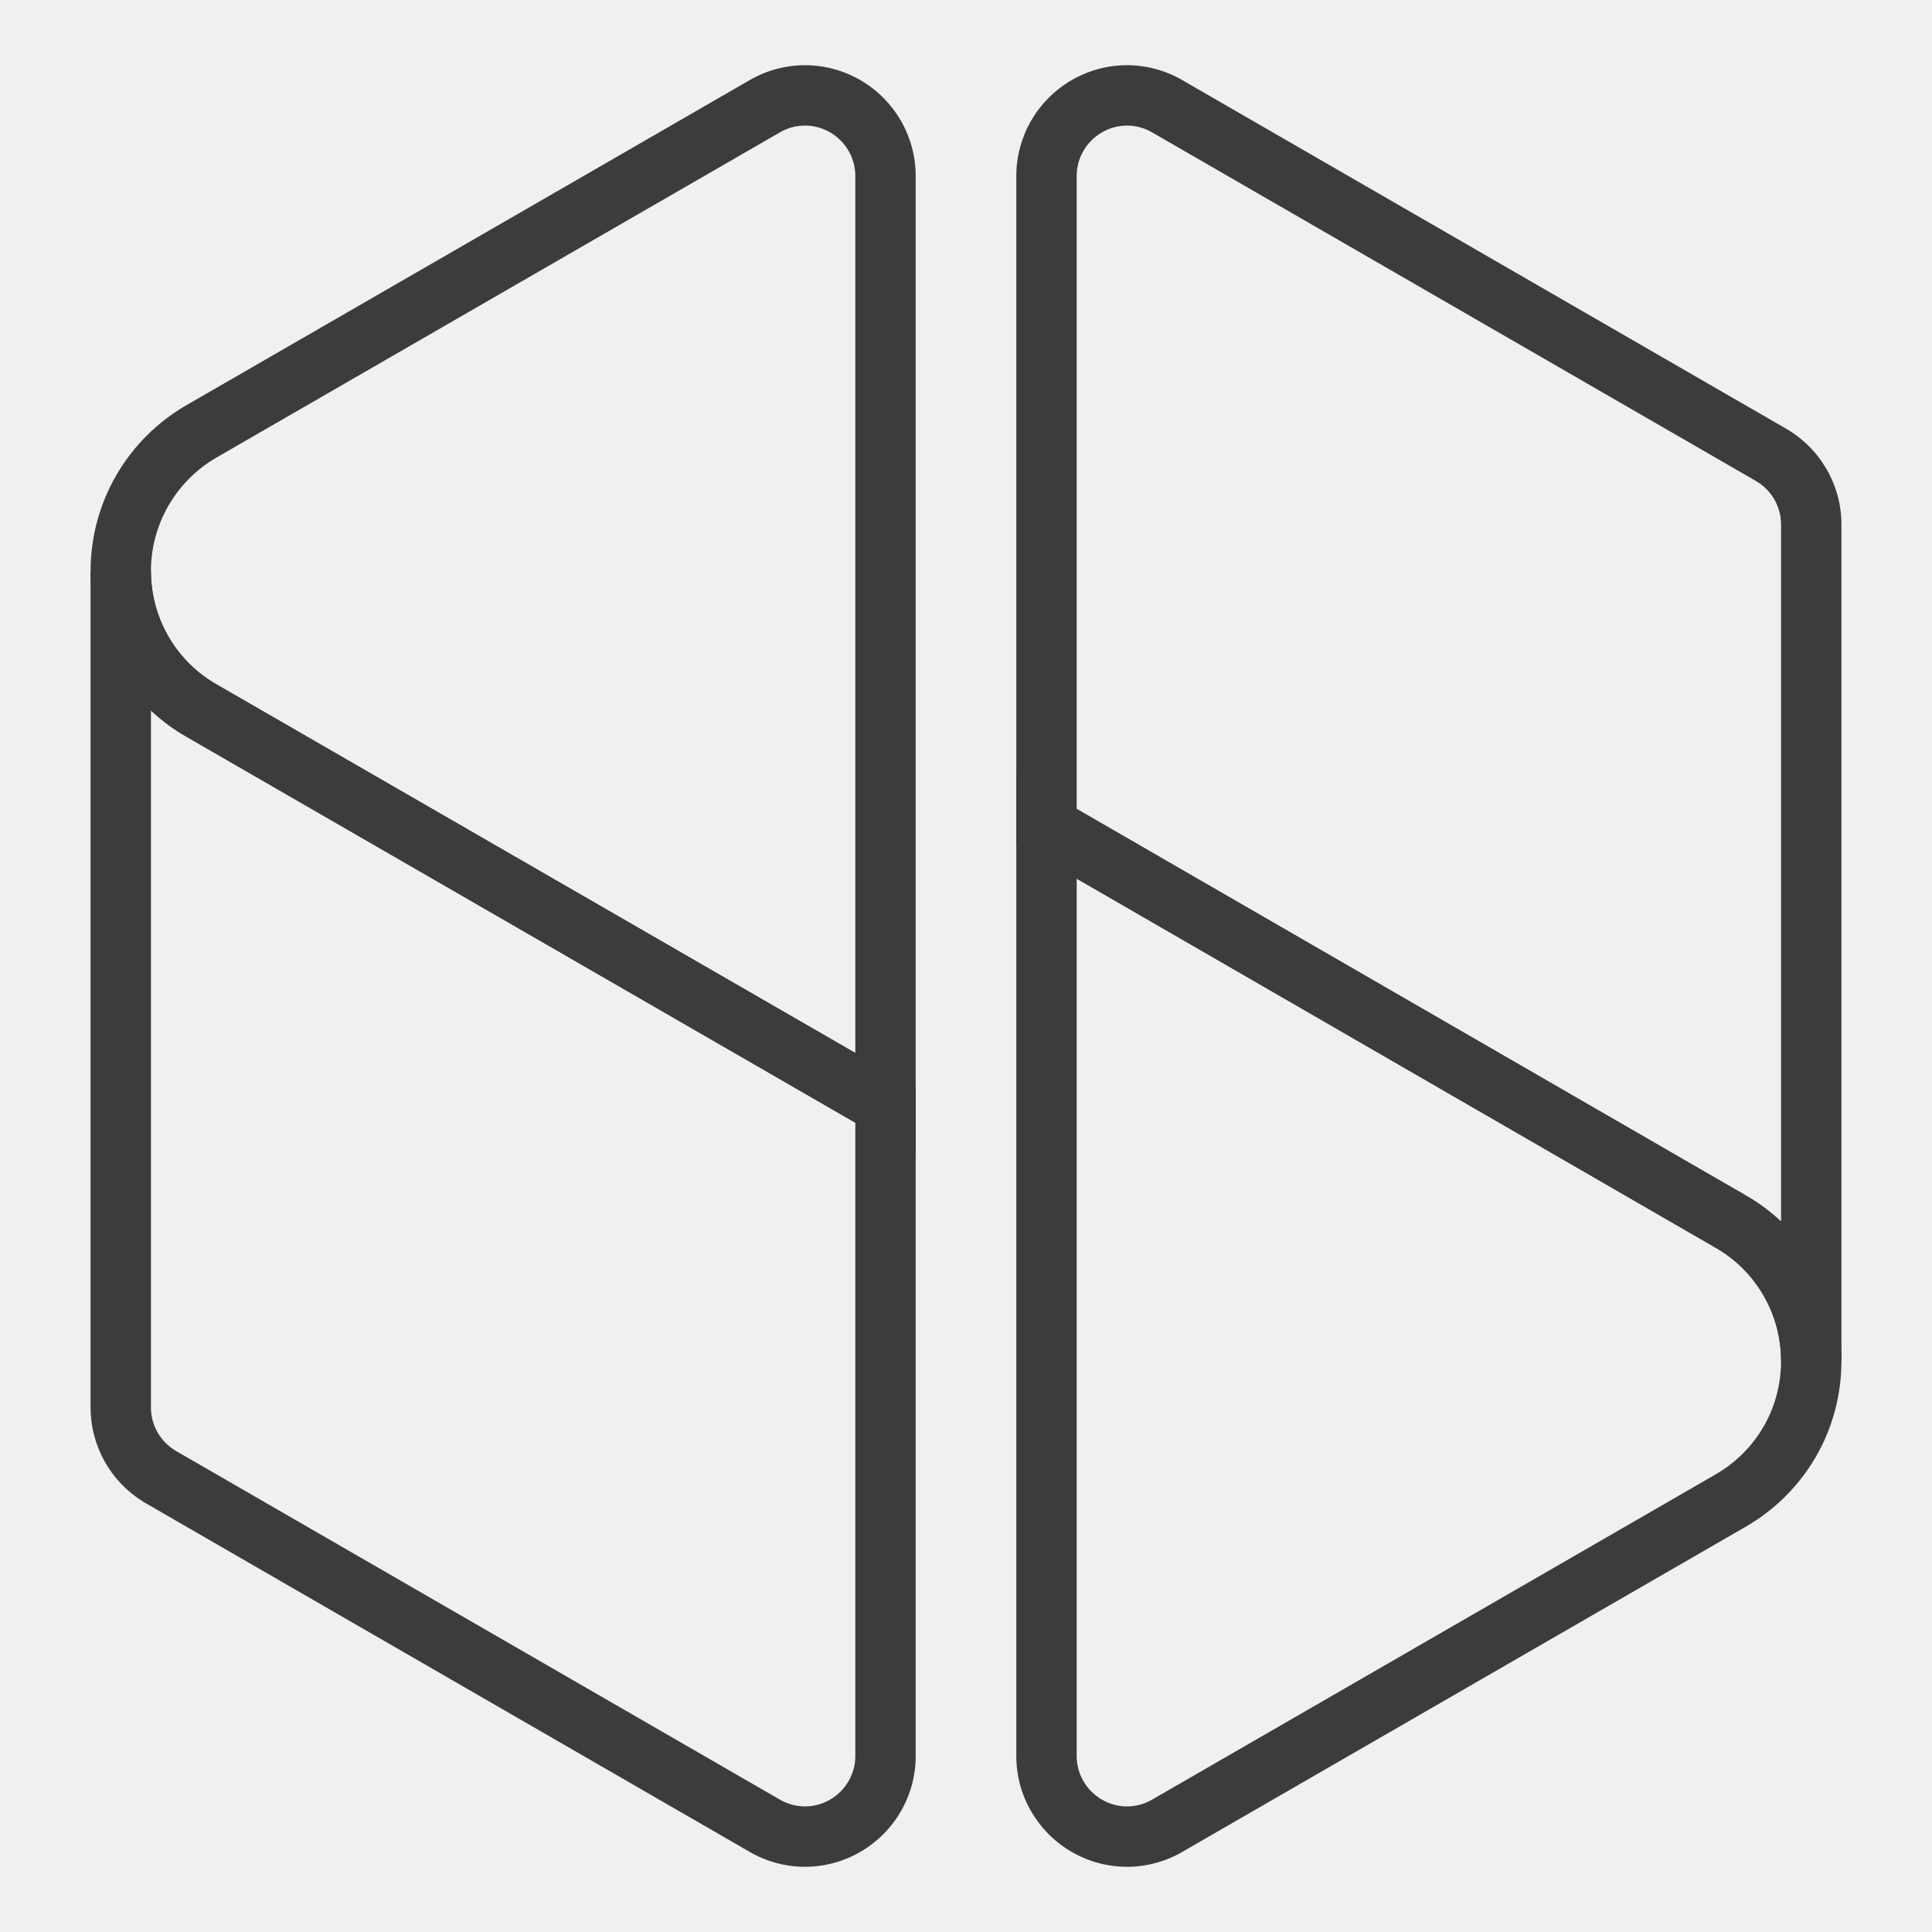
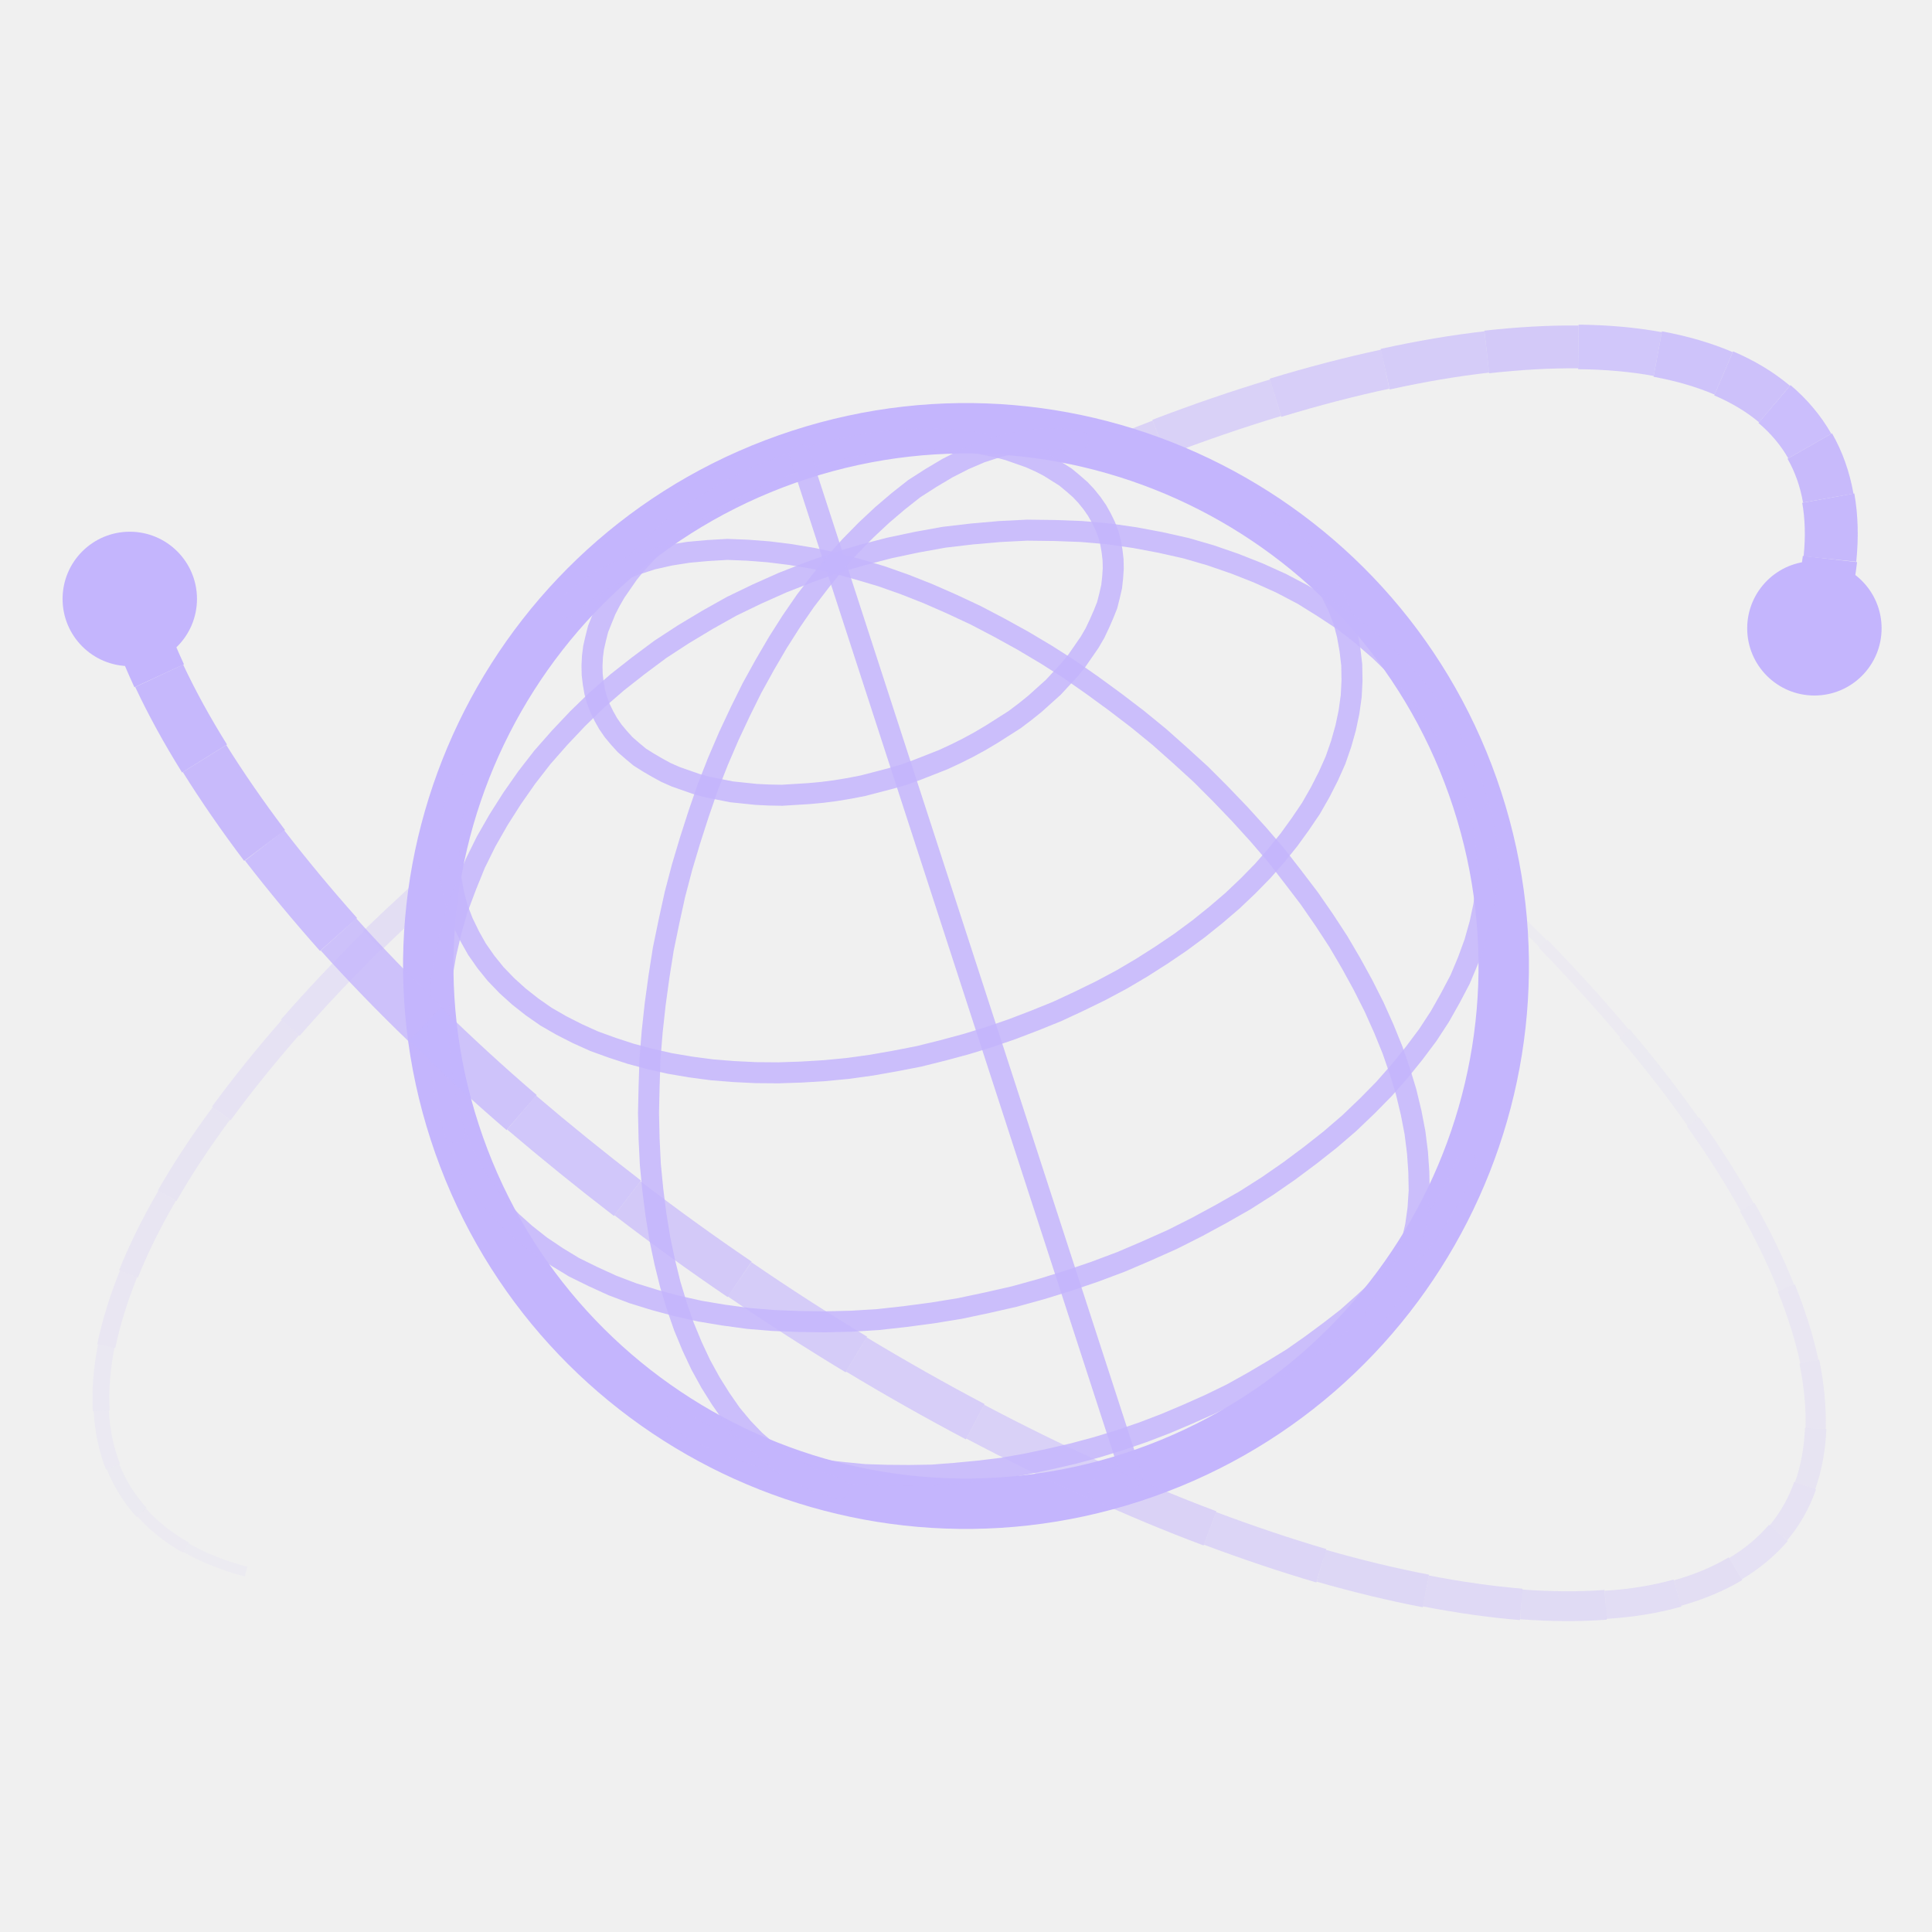
- <svg xmlns="http://www.w3.org/2000/svg" width="128" height="128" viewBox="0 0 128 128" fill="none">
-   <path d="M6 93.253V37.84H10C10 40.883 11.586 43.639 14.084 45.185L14.329 45.332L14.333 45.334L60.667 72.071V116.347C60.667 118.957 59.27 121.374 57.004 122.689C54.731 124.009 51.94 124.01 49.667 122.692L9.667 99.599L9.452 99.47C7.31 98.129 6 95.781 6 93.253ZM10 93.253C10 94.43 10.631 95.533 11.671 96.137L51.667 119.228L51.671 119.23C52.703 119.83 53.964 119.83 54.996 119.23C56.036 118.626 56.667 117.523 56.667 116.347V74.382L12.334 48.799C11.485 48.311 10.703 47.73 10 47.071V93.253Z" fill="#3C3C3C" />
-   <path d="M56.667 11.653C56.667 10.477 56.036 9.374 54.996 8.77C53.964 8.17 52.703 8.17 51.671 8.77L51.666 8.772L14.333 30.319C11.645 31.883 10 34.742 10 37.84C10 40.883 11.585 43.641 14.084 45.187L14.329 45.332L14.333 45.335L56.667 69.764V11.653ZM60.667 76.691L12.338 48.801C8.471 46.582 6 42.431 6 37.84C6 33.313 8.407 29.135 12.329 26.857L12.334 26.855L49.662 5.312C51.936 3.991 54.73 3.99 57.004 5.311C59.27 6.626 60.667 9.043 60.667 11.653V76.691Z" fill="#3C3C3C" />
-   <path d="M67.333 11.653C67.334 9.043 68.729 6.626 70.996 5.311C73.27 3.99 76.063 3.99 78.337 5.311L78.336 5.312L118.333 28.401L118.337 28.404C120.604 29.72 122 32.137 122 34.747V90.16H118C118 87.019 116.31 84.182 113.671 82.668L113.666 82.665L67.333 55.901V11.653ZM71.333 53.593L115.662 79.199L116.021 79.412C116.734 79.853 117.396 80.362 118 80.928V34.747C118 33.571 117.37 32.467 116.329 31.863L76.333 8.772L76.329 8.77C75.297 8.17 74.037 8.17 73.004 8.77C71.964 9.374 71.334 10.477 71.333 11.653V53.593Z" fill="#3C3C3C" />
-   <path d="M118 90.16C118 87.018 116.31 84.183 113.671 82.669L113.666 82.666L71.333 58.211V116.346C71.333 117.523 71.964 118.626 73.004 119.23C74.037 119.83 75.297 119.83 76.329 119.23L76.333 119.228L113.667 97.681C116.361 96.115 118 93.305 118 90.16ZM122 90.16C122 94.746 119.588 98.869 115.671 101.143L115.666 101.145L78.336 122.689L78.337 122.69C76.063 124.01 73.27 124.011 70.996 122.69C68.729 121.374 67.333 118.956 67.333 116.346V51.282L115.662 79.199L116.021 79.413C119.682 81.678 122 85.712 122 90.16Z" fill="#3C3C3C" />
+ <svg xmlns="http://www.w3.org/2000/svg" viewBox="-230 -230 460 460" width="128" height="128">
+   <defs>
+     <mask id="cut" maskUnits="userSpaceOnUse" x="-300" y="-300" width="600" height="600">
+       <rect x="-300" y="-300" width="600" height="600" fill="#fff" />
+       <circle r="128" fill="#000" />
+     </mask>
+   </defs>
+   <g fill="none" stroke="#C4B5FD">
+     <g stroke-linecap="butt" mask="url(#cut)">
+       <path d="M 200.9 -123.8 Q 197.7 -129.4 192.5 -133.8" stroke-width="11.8" stroke-opacity="0.847" />
+       <path d="M 192.5 -133.8 Q 187.4 -138.1 180.4 -141.1" stroke-width="11.4" stroke-opacity="0.799" />
+       <path d="M 180.4 -141.1 Q 173.4 -144.1 164.7 -145.7" stroke-width="11" stroke-opacity="0.752" />
+       <path d="M 164.7 -145.7 Q 156 -147.3 145.8 -147.4" stroke-width="10.6" stroke-opacity="0.705" />
+       <path d="M 145.8 -147.4 Q 135.6 -147.5 124 -146.2" stroke-width="10.2" stroke-opacity="0.661" />
+       <path d="M 124 -146.2 Q 112.5 -144.9 99.8 -142.1" stroke-width="9.9" stroke-opacity="0.617" />
+       <path d="M 99.8 -142.1 Q 87.2 -139.4 73.7 -135.3" stroke-width="9.5" stroke-opacity="0.575" />
+       <path d="M 73.7 -135.3 Q 60.1 -131.2 46 -125.8" stroke-width="9.1" stroke-opacity="0.534" />
+       <path d="M 46 -125.8 Q 31.9 -120.4 17.5 -113.8" stroke-width="8.7" stroke-opacity="0.494" />
+       <path d="M 17.5 -113.8 Q 3.1 -107.2 -11.3 -99.6" stroke-width="8.3" stroke-opacity="0.456" />
+       <path d="M -11.3 -99.6 Q -25.8 -91.9 -40 -83.4" stroke-width="7.9" stroke-opacity="0.419" />
+       <path d="M -40 -83.4 Q -54.2 -74.9 -67.8 -65.6" stroke-width="7.5" stroke-opacity="0.383" />
+       <path d="M -67.8 -65.6 Q -81.5 -56.3 -94.4 -46.5" stroke-width="7.1" stroke-opacity="0.35" />
+       <path d="M -94.4 -46.5 Q -107.2 -36.7 -119 -26.5" stroke-width="6.7" stroke-opacity="0.317" />
+       <path d="M -119 -26.5 Q -130.8 -16.3 -141.4 -6" stroke-width="6.3" stroke-opacity="0.286" />
+       <path d="M -141.4 -6 Q -151.9 4.4 -160.9 14.7" stroke-width="5.9" stroke-opacity="0.257" />
+       <path d="M -160.9 14.7 Q -169.9 25 -177.3 35.1" stroke-width="5.5" stroke-opacity="0.23" />
+       <path d="M -177.3 35.1 Q -184.7 45.1 -190.2 54.7" stroke-width="5.1" stroke-opacity="0.204" />
+       <path d="M -190.2 54.7 Q -195.8 64.3 -199.4 73.3" stroke-width="4.8" stroke-opacity="0.18" />
+       <path d="M -199.4 73.3 Q -203 82.3 -204.7 90.5" stroke-width="4.4" stroke-opacity="0.158" />
+       <path d="M -204.7 90.5 Q -206.3 98.6 -205.9 105.9" stroke-width="4" stroke-opacity="0.138" />
+       <path d="M -205.9 105.9 Q -205.5 113.1 -203.1 119.2" stroke-width="3.6" stroke-opacity="0.121" />
+       <path d="M -203.1 119.2 Q -200.7 125.2 -196.3 130.1" stroke-width="3.2" stroke-opacity="0.106" />
+       <path d="M 193.4 135 Q 197.6 130 199.8 123.7" stroke-width="5.5" stroke-opacity="0.23" />
+       <path d="M 199.8 123.7 Q 202 117.5 202.3 110.1" stroke-width="5.1" stroke-opacity="0.204" />
+       <path d="M 202.3 110.1 Q 202.5 102.7 200.8 94.2" stroke-width="4.8" stroke-opacity="0.18" />
+       <path d="M 200.8 94.2 Q 199 85.8 195.3 76.6" stroke-width="4.4" stroke-opacity="0.158" />
+       <path d="M 195.3 76.6 Q 191.6 67.3 186 57.4" stroke-width="4" stroke-opacity="0.138" />
+       <path d="M 186 57.4 Q 180.5 47.5 173.1 37.1" stroke-width="3.6" stroke-opacity="0.121" />
+       <path d="M 173.1 37.1 Q 165.8 26.7 156.8 16.1" stroke-width="3.2" stroke-opacity="0.106" />
+       <path d="M 156.8 16.1 Q 147.8 5.4 137.4 -5.3" stroke-width="2.8" stroke-opacity="0.093" />
+       <path d="M 137.4 -5.3 Q 126.9 -16 115.3 -26.5" stroke-width="2.4" stroke-opacity="0.084" />
+     </g>
+     <g transform="rotate(-18)">
+       <circle cx="0" cy="0" r="128" fill="none" stroke-width="12" />
+       <g stroke-width="5" stroke-opacity="0.85" stroke-linecap="round">
+         <path d="M -98.8 81.4 L -96 84.6 L -93 87.6 L -89.7 90.5 L -86.1 93.4 L -82.4 96.1 L -78.4 98.7 L -74.2 101.1 L -69.8 103.5 L -65.2 105.6 L -60.4 107.7 L -55.4 109.5 L -50.3 111.2 L -45.1 112.8 L -39.7 114.1 L -34.3 115.3 L -28.7 116.4 L -23 117.2 L -17.3 117.8 L -11.6 118.3 L -5.8 118.6 L 0 118.7 L 5.8 118.6 L 11.6 118.3 L 17.3 117.8 L 23 117.2 L 28.7 116.4 L 34.3 115.3 L 39.7 114.1 L 45.1 112.8 L 50.3 111.2 L 55.4 109.5 L 60.4 107.7 L 65.2 105.6 L 69.8 103.5 L 74.2 101.1 L 78.4 98.7 L 82.4 96.1 L 86.1 93.4 L 89.7 90.5 L 93 87.6 L 96 84.6 L 98.8 81.4" />
+         <path d="M -128 0 L -127.8 4.1 L -127.3 8.2 L -126.4 12.3 L -125.2 16.4 L -123.6 20.4 L -121.7 24.4 L -119.5 28.2 L -116.9 32.1 L -114 35.8 L -110.9 39.4 L -107.3 42.9 L -103.6 46.3 L -99.5 49.6 L -95.1 52.7 L -90.5 55.7 L -85.6 58.6 L -80.6 61.2 L -75.2 63.8 L -69.7 66.1 L -64 68.2 L -58.1 70.2 L -52.1 72 L -45.9 73.6 L -39.6 74.9 L -33.1 76.1 L -26.6 77.1 L -20 77.8 L -13.4 78.4 L -6.7 78.7 L 0 78.8 L 6.7 78.7 L 13.4 78.4 L 20 77.8 L 26.6 77.1 L 33.1 76.1 L 39.6 74.9 L 45.9 73.6 L 52.1 72 L 58.1 70.2 L 64 68.2 L 69.7 66.1 L 75.2 63.8 L 80.6 61.2 L 85.6 58.6 L 90.5 55.7 L 95.1 52.7 L 99.5 49.6 L 103.6 46.3 L 107.3 42.9 L 110.9 39.4 L 114 35.8 L 116.9 32.1 L 119.5 28.2 L 121.7 24.4 L 123.6 20.4 L 125.2 16.4 L 126.4 12.3 L 127.3 8.2 L 127.8 4.1 L 128 0" />
+         <path d="M -101.3 -78.2 L -103.5 -74.9 L -105.4 -71.5 L -107.1 -68.1 L -108.4 -64.6 L -109.5 -61.1 L -110.2 -57.6 L -110.7 -54 L -110.9 -50.4 L -110.7 -46.9 L -110.2 -43.3 L -109.5 -39.8 L -108.4 -36.2 L -107.1 -32.8 L -105.4 -29.3 L -103.5 -26 L -101.3 -22.7 L -98.8 -19.4 L -96 -16.3 L -93 -13.3 L -89.7 -10.3 L -86.1 -7.5 L -82.4 -4.8 L -78.4 -2.2 L -74.2 0.3 L -69.8 2.6 L -65.2 4.8 L -60.4 6.8 L -55.4 8.7 L -50.3 10.4 L -45.1 11.9 L -39.7 13.3 L -34.3 14.5 L -28.7 15.5 L -23 16.3 L -17.3 17 L -11.6 17.4 L -5.8 17.7 L 0 17.8 L 5.8 17.7 L 11.6 17.4 L 17.3 17 L 23 16.3 L 28.7 15.5 L 34.3 14.5 L 39.7 13.3 L 45.1 11.9 L 50.3 10.4 L 55.4 8.7 L 60.4 6.8 L 65.2 4.8 L 69.8 2.6 L 74.2 0.3 L 78.4 -2.2 L 82.4 -4.8 L 86.1 -7.5 L 89.7 -10.3 L 93 -13.3 L 96 -16.3 L 98.8 -19.4 L 101.3 -22.7 L 103.5 -26 L 105.4 -29.3 L 107.1 -32.8 L 108.4 -36.2 L 109.5 -39.8 L 110.2 -43.3 L 110.7 -46.9 L 110.9 -50.4 L 110.7 -54 L 110.2 -57.6 L 109.5 -61.1 L 108.4 -64.6 L 107.1 -68.1 L 105.4 -71.5 L 103.5 -74.9 L 101.3 -78.2" />
+         <path d="M 0 -126.8 L -3.3 -126.7 L -6.7 -126.5 L -10 -126.3 L -13.3 -125.9 L -16.6 -125.4 L -19.8 -124.8 L -22.9 -124.1 L -26 -123.3 L -29.1 -122.5 L -32 -121.5 L -34.9 -120.4 L -37.6 -119.2 L -40.3 -118 L -42.8 -116.6 L -45.3 -115.2 L -47.6 -113.7 L -49.7 -112.1 L -51.8 -110.5 L -53.7 -108.8 L -55.4 -107.1 L -57 -105.2 L -58.5 -103.4 L -59.7 -101.5 L -60.9 -99.5 L -61.8 -97.6 L -62.6 -95.5 L -63.2 -93.5 L -63.6 -91.5 L -63.9 -89.4 L -64 -87.4 L -63.9 -85.3 L -63.6 -83.2 L -63.2 -81.2 L -62.6 -79.2 L -61.8 -77.2 L -60.9 -75.2 L -59.7 -73.2 L -58.5 -71.3 L -57 -69.5 L -55.4 -67.7 L -53.7 -65.9 L -51.8 -64.2 L -49.7 -62.6 L -47.6 -61 L -45.3 -59.5 L -42.8 -58.1 L -40.3 -56.7 L -37.6 -55.5 L -34.9 -54.3 L -32 -53.2 L -29.1 -52.2 L -26 -51.4 L -22.9 -50.6 L -19.8 -49.9 L -16.6 -49.3 L -13.3 -48.8 L -10 -48.4 L -6.7 -48.2 L -3.3 -48 L 0 -47.9 L 3.3 -48 L 6.7 -48.2 L 10 -48.4 L 13.3 -48.8 L 16.6 -49.3 L 19.8 -49.9 L 22.9 -50.6 L 26 -51.4 L 29.1 -52.2 L 32 -53.2 L 34.9 -54.3 L 37.6 -55.5 L 40.3 -56.7 L 42.8 -58.1 L 45.3 -59.5 L 47.6 -61 L 49.7 -62.6 L 51.8 -64.2 L 53.7 -65.9 L 55.4 -67.7 L 57 -69.5 L 58.5 -71.3 L 59.7 -73.2 L 60.9 -75.2 L 61.8 -77.2 L 62.6 -79.2 L 63.2 -81.2 L 63.6 -83.2 L 63.9 -85.3 L 64 -87.4 L 63.9 -89.4 L 63.6 -91.5 L 63.2 -93.5 L 62.6 -95.5 L 61.8 -97.6 L 60.9 -99.5 L 59.7 -101.5 L 58.5 -103.4 L 57 -105.2 L 55.4 -107.1 L 53.7 -108.8 L 51.8 -110.5 L 49.7 -112.1 L 47.6 -113.7 L 45.3 -115.2 L 42.8 -116.6 L 40.3 -118 L 37.6 -119.2 L 34.9 -120.4 L 32 -121.5 L 29.1 -122.5 L 26 -123.3 L 22.9 -124.1 L 19.8 -124.8 L 16.6 -125.4 L 13.3 -125.9 L 10 -126.3 L 6.7 -126.5 L 3.3 -126.7 L 0 -126.8" />
+         <path d="M 0 -127.9 L 0 -127.5 L 0 -126.8 L 0 -125.6 L 0 -124.2 L 0 -122.4 L 0 -120.3 L 0 -117.8 L 0 -115 L 0 -112 L 0 -108.6 L 0 -104.9 L 0 -100.9" />
+         <path d="M -64 -110.7 L -60.6 -112.2 L -57 -113.5 L -53.2 -114.4 L -49.3 -114.9 L -45.3 -115.2 L -41.1 -115.2 L -36.8 -114.8 L -32.4 -114.1 L -28 -113.1 L -23.4 -111.9 L -18.8 -110.2 L -14.2 -108.3 L -9.5 -106.1 L -4.7 -103.6 L 0 -100.9" />
+         <path d="M -128 0 L -127.8 -5.3 L -127.3 -10.5 L -126.4 -15.8 L -125.2 -21 L -123.6 -26.1 L -121.7 -31.2 L -119.5 -36.1 L -116.9 -41 L -114 -45.8 L -110.9 -50.4 L -107.3 -54.9 L -103.6 -59.3 L -99.5 -63.5 L -95.1 -67.5 L -90.5 -71.3 L -85.6 -75 L -80.6 -78.4 L -75.2 -81.6 L -69.7 -84.6 L -64 -87.4 L -58.1 -89.9 L -52.1 -92.1 L -45.9 -94.2 L -39.6 -95.9 L -33.1 -97.4 L -26.6 -98.7 L -20 -99.6 L -13.4 -100.3 L -6.7 -100.7 L 0 -100.9" />
+         <path d="M -67.3 108.9 L -70.3 106.8 L -73.2 104.4 L -75.9 101.7 L -78.4 98.7 L -80.6 95.4 L -82.7 91.9 L -84.5 88.2 L -86.1 84.2 L -87.4 79.9 L -88.5 75.5 L -89.4 70.8 L -90 66 L -90.4 60.9 L -90.5 55.7 L -90.4 50.4 L -90 44.9 L -89.4 39.3 L -88.5 33.5 L -87.4 27.7 L -86.1 21.8 L -84.5 15.9 L -82.7 9.9 L -80.6 3.9 L -78.4 -2.2 L -75.9 -8.2 L -73.2 -14.2 L -70.3 -20.2 L -67.3 -26.1 L -64 -31.9 L -60.6 -37.7 L -57 -43.3 L -53.2 -48.8 L -49.3 -54.2 L -45.3 -59.5 L -41.1 -64.6 L -36.8 -69.5 L -32.4 -74.2 L -28 -78.7 L -23.4 -83 L -18.8 -87.1 L -14.2 -90.9 L -9.5 -94.5 L -4.7 -97.8 L 0 -100.9" />
+         <path d="M 0 128 L 0 127.7 L 0 127 L 0 126.1 L 0 124.7 L 0 123 L 0 121 L 0 118.7 L 0 116 L 0 113 L 0 109.7 L 0 106.1 L 0 102.2 L 0 98.1 L 0 93.6 L 0 88.9 L 0 84 L 0 78.8 L 0 73.4 L 0 67.8 L 0 62.1 L 0 56.1 L 0 50 L 0 43.8 L 0 37.4 L 0 31 L 0 24.4 L 0 17.8 L 0 11.2 L 0 4.5 L 0 -2.2 L 0 -8.9 L 0 -15.6 L 0 -22.2 L 0 -28.8 L 0 -35.3 L 0 -41.7 L 0 -47.9 L 0 -54.1 L 0 -60.1 L 0 -65.9 L 0 -71.6 L 0 -77 L 0 -82.3 L 0 -87.3 L 0 -92.1 L 0 -96.6 L 0 -100.9" />
+         <path d="M 67.3 108.9 L 70.3 106.8 L 73.2 104.4 L 75.9 101.7 L 78.4 98.7 L 80.6 95.4 L 82.7 91.9 L 84.5 88.2 L 86.1 84.2 L 87.4 79.9 L 88.5 75.5 L 89.4 70.8 L 90 66 L 90.4 60.9 L 90.5 55.7 L 90.4 50.4 L 90 44.9 L 89.4 39.3 L 88.5 33.5 L 87.4 27.7 L 86.1 21.8 L 84.5 15.9 L 82.7 9.9 L 80.6 3.9 L 78.4 -2.2 L 75.9 -8.2 L 73.2 -14.2 L 70.3 -20.2 L 67.3 -26.1 L 64 -31.9 L 60.6 -37.7 L 57 -43.3 L 53.2 -48.8 L 49.3 -54.2 L 45.3 -59.5 L 41.1 -64.6 L 36.8 -69.5 L 32.4 -74.2 L 28 -78.7 L 23.4 -83 L 18.8 -87.1 L 14.2 -90.9 L 9.5 -94.5 L 4.7 -97.8 L 0 -100.9" />
+         <path d="M 128 0 L 127.8 -5.3 L 127.3 -10.5 L 126.4 -15.8 L 125.2 -21 L 123.6 -26.1 L 121.7 -31.2 L 119.5 -36.1 L 116.9 -41 L 114 -45.8 L 110.9 -50.4 L 107.3 -54.9 L 103.6 -59.3 L 99.5 -63.5 L 95.1 -67.5 L 90.5 -71.3 L 85.6 -75 L 80.6 -78.4 L 75.2 -81.6 L 69.7 -84.6 L 64 -87.4 L 58.1 -89.9 L 52.1 -92.1 L 45.9 -94.2 L 39.6 -95.9 L 33.1 -97.4 L 26.6 -98.7 L 20 -99.6 L 13.4 -100.3 L 6.7 -100.7 L 0 -100.9" />
+         <path d="M 64 -110.7 L 60.6 -112.2 L 57 -113.5 L 53.2 -114.4 L 49.3 -114.9 L 45.3 -115.2 L 41.1 -115.2 L 36.8 -114.8 L 32.4 -114.1 L 28 -113.1 L 23.4 -111.9 L 18.8 -110.2 L 14.2 -108.3 L 9.5 -106.1 L 4.7 -103.6 L 0 -100.9" />
+       </g>
+     </g>
+     <g stroke-linecap="butt">
+       <path d="M 202 -80.4 Q 204.8 -89 205.7 -96.9" stroke-width="13" stroke-opacity="1" />
+       <path d="M 205.7 -96.9 Q 206.5 -104.7 205.3 -111.4" stroke-width="12.6" stroke-opacity="0.948" />
+       <path d="M 205.3 -111.4 Q 204.1 -118.2 200.9 -123.8" stroke-width="12.2" stroke-opacity="0.897" />
+       <path d="M -196.3 130.1 Q -191.9 135 -185.7 138.5" stroke-width="2.8" stroke-opacity="0.093" />
+       <path d="M -185.7 138.5 Q -179.4 142.1 -171.4 144.2" stroke-width="2.4" stroke-opacity="0.084" />
+       <path d="M -199.1 -87.4 Q -196.5 -78.6 -192.1 -69.1" stroke-width="13" stroke-opacity="1" />
+       <path d="M -192.1 -69.1 Q -187.6 -59.5 -181.3 -49.4" stroke-width="12.6" stroke-opacity="0.948" />
+       <path d="M -181.3 -49.4 Q -175 -39.3 -167 -28.7" stroke-width="12.2" stroke-opacity="0.897" />
+       <path d="M -167 -28.7 Q -158.9 -18.2 -149.4 -7.5" stroke-width="11.8" stroke-opacity="0.847" />
+       <path d="M -149.4 -7.5 Q -139.8 3.2 -128.8 13.8" stroke-width="11.4" stroke-opacity="0.799" />
+       <path d="M -128.8 13.8 Q -117.9 24.5 -105.8 34.9" stroke-width="11" stroke-opacity="0.752" />
+       <path d="M -105.8 34.9 Q -93.6 45.3 -80.6 55.3" stroke-width="10.6" stroke-opacity="0.705" />
+       <path d="M -80.6 55.3 Q -67.6 65.3 -53.9 74.6" stroke-width="10.2" stroke-opacity="0.661" />
+       <path d="M -53.9 74.6 Q -40.2 84 -26.1 92.5" stroke-width="9.9" stroke-opacity="0.617" />
+       <path d="M -26.1 92.5 Q -12 101 2.2 108.5" stroke-width="9.5" stroke-opacity="0.575" />
+       <path d="M 2.2 108.5 Q 16.4 116 30.5 122.4" stroke-width="9.1" stroke-opacity="0.534" />
+       <path d="M 30.5 122.4 Q 44.5 128.8 58.1 133.9" stroke-width="8.7" stroke-opacity="0.494" />
+       <path d="M 58.1 133.9 Q 71.7 139 84.6 142.8" stroke-width="8.3" stroke-opacity="0.456" />
+       <path d="M 84.6 142.8 Q 97.5 146.5 109.5 148.8" stroke-width="7.9" stroke-opacity="0.419" />
+       <path d="M 109.5 148.8 Q 121.4 151.1 132.2 152" stroke-width="7.5" stroke-opacity="0.383" />
+       <path d="M 132.2 152 Q 143 152.8 152.3 152.1" stroke-width="7.1" stroke-opacity="0.35" />
+       <path d="M 152.3 152.1 Q 161.7 151.5 169.4 149.3" stroke-width="6.7" stroke-opacity="0.317" />
+       <path d="M 169.4 149.3 Q 177.2 147.1 183.2 143.5" stroke-width="6.3" stroke-opacity="0.286" />
+       <path d="M 183.2 143.5 Q 189.2 139.9 193.4 135" stroke-width="5.9" stroke-opacity="0.257" />
+     </g>
+   </g>
+   <circle cx="202" cy="-80.4" r="16" fill="#C4B5FD" />
+   <circle cx="-199.1" cy="-87.4" r="16" fill="#C4B5FD" />
</svg>
